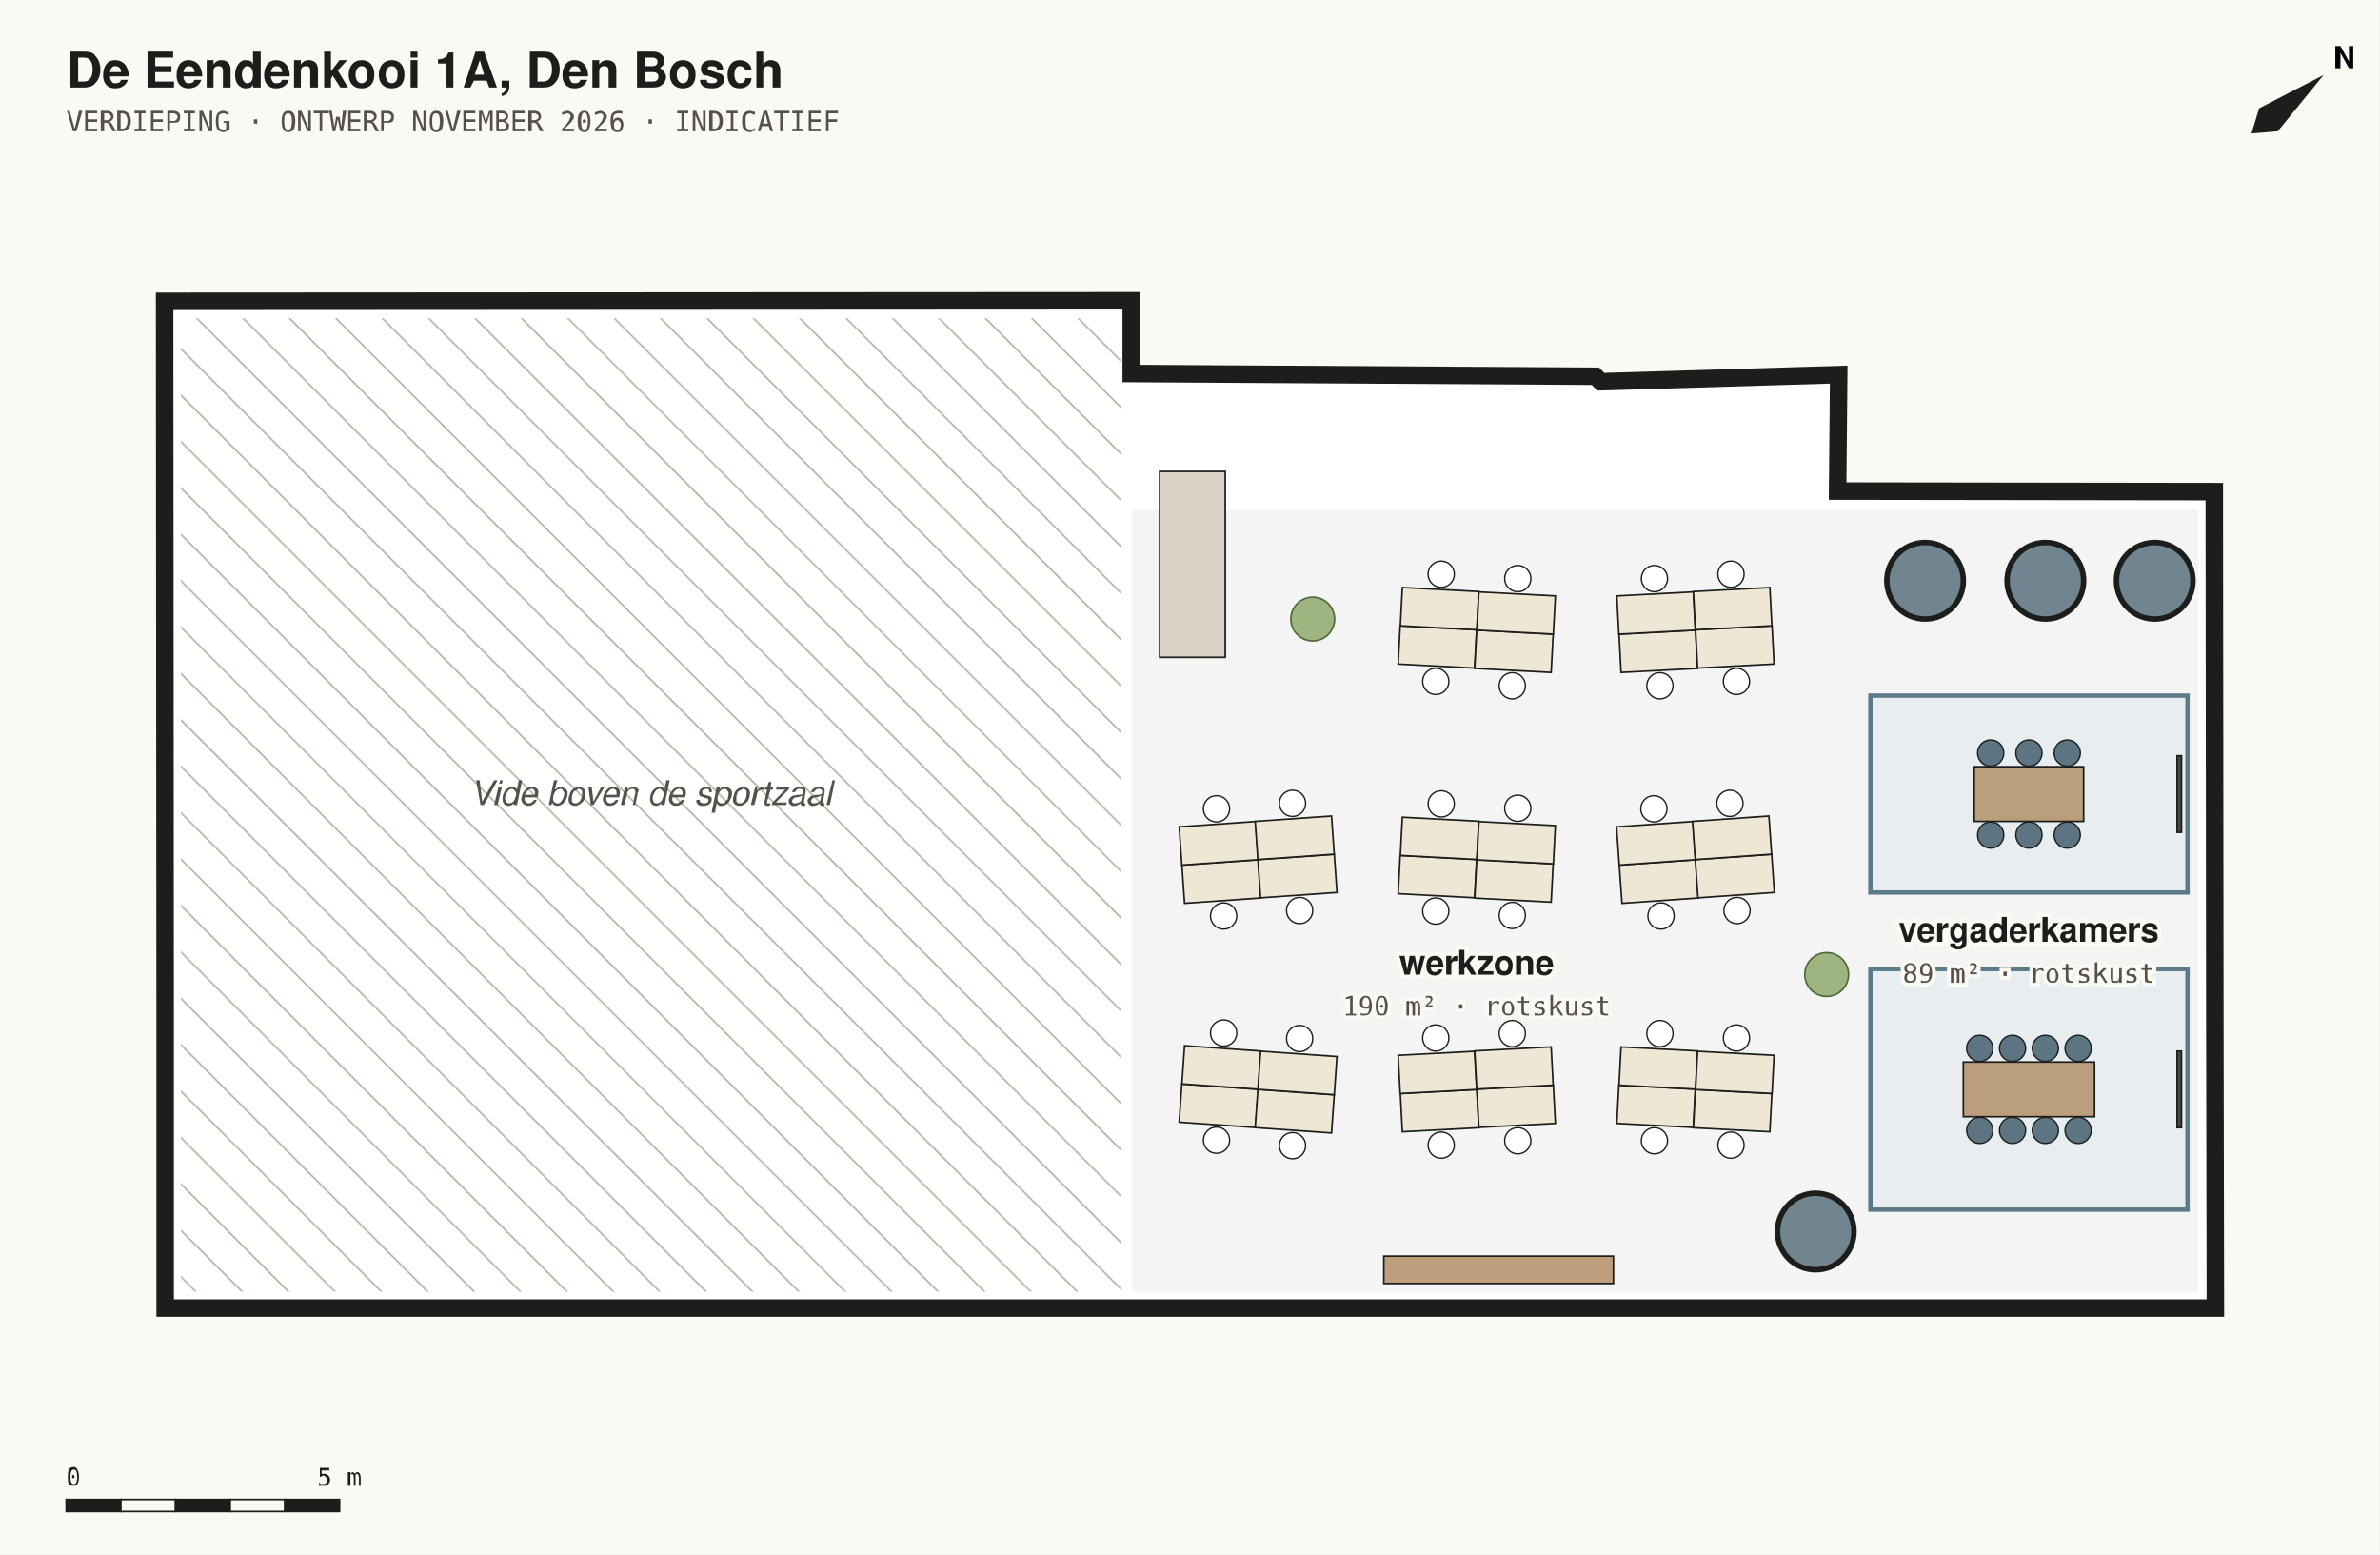
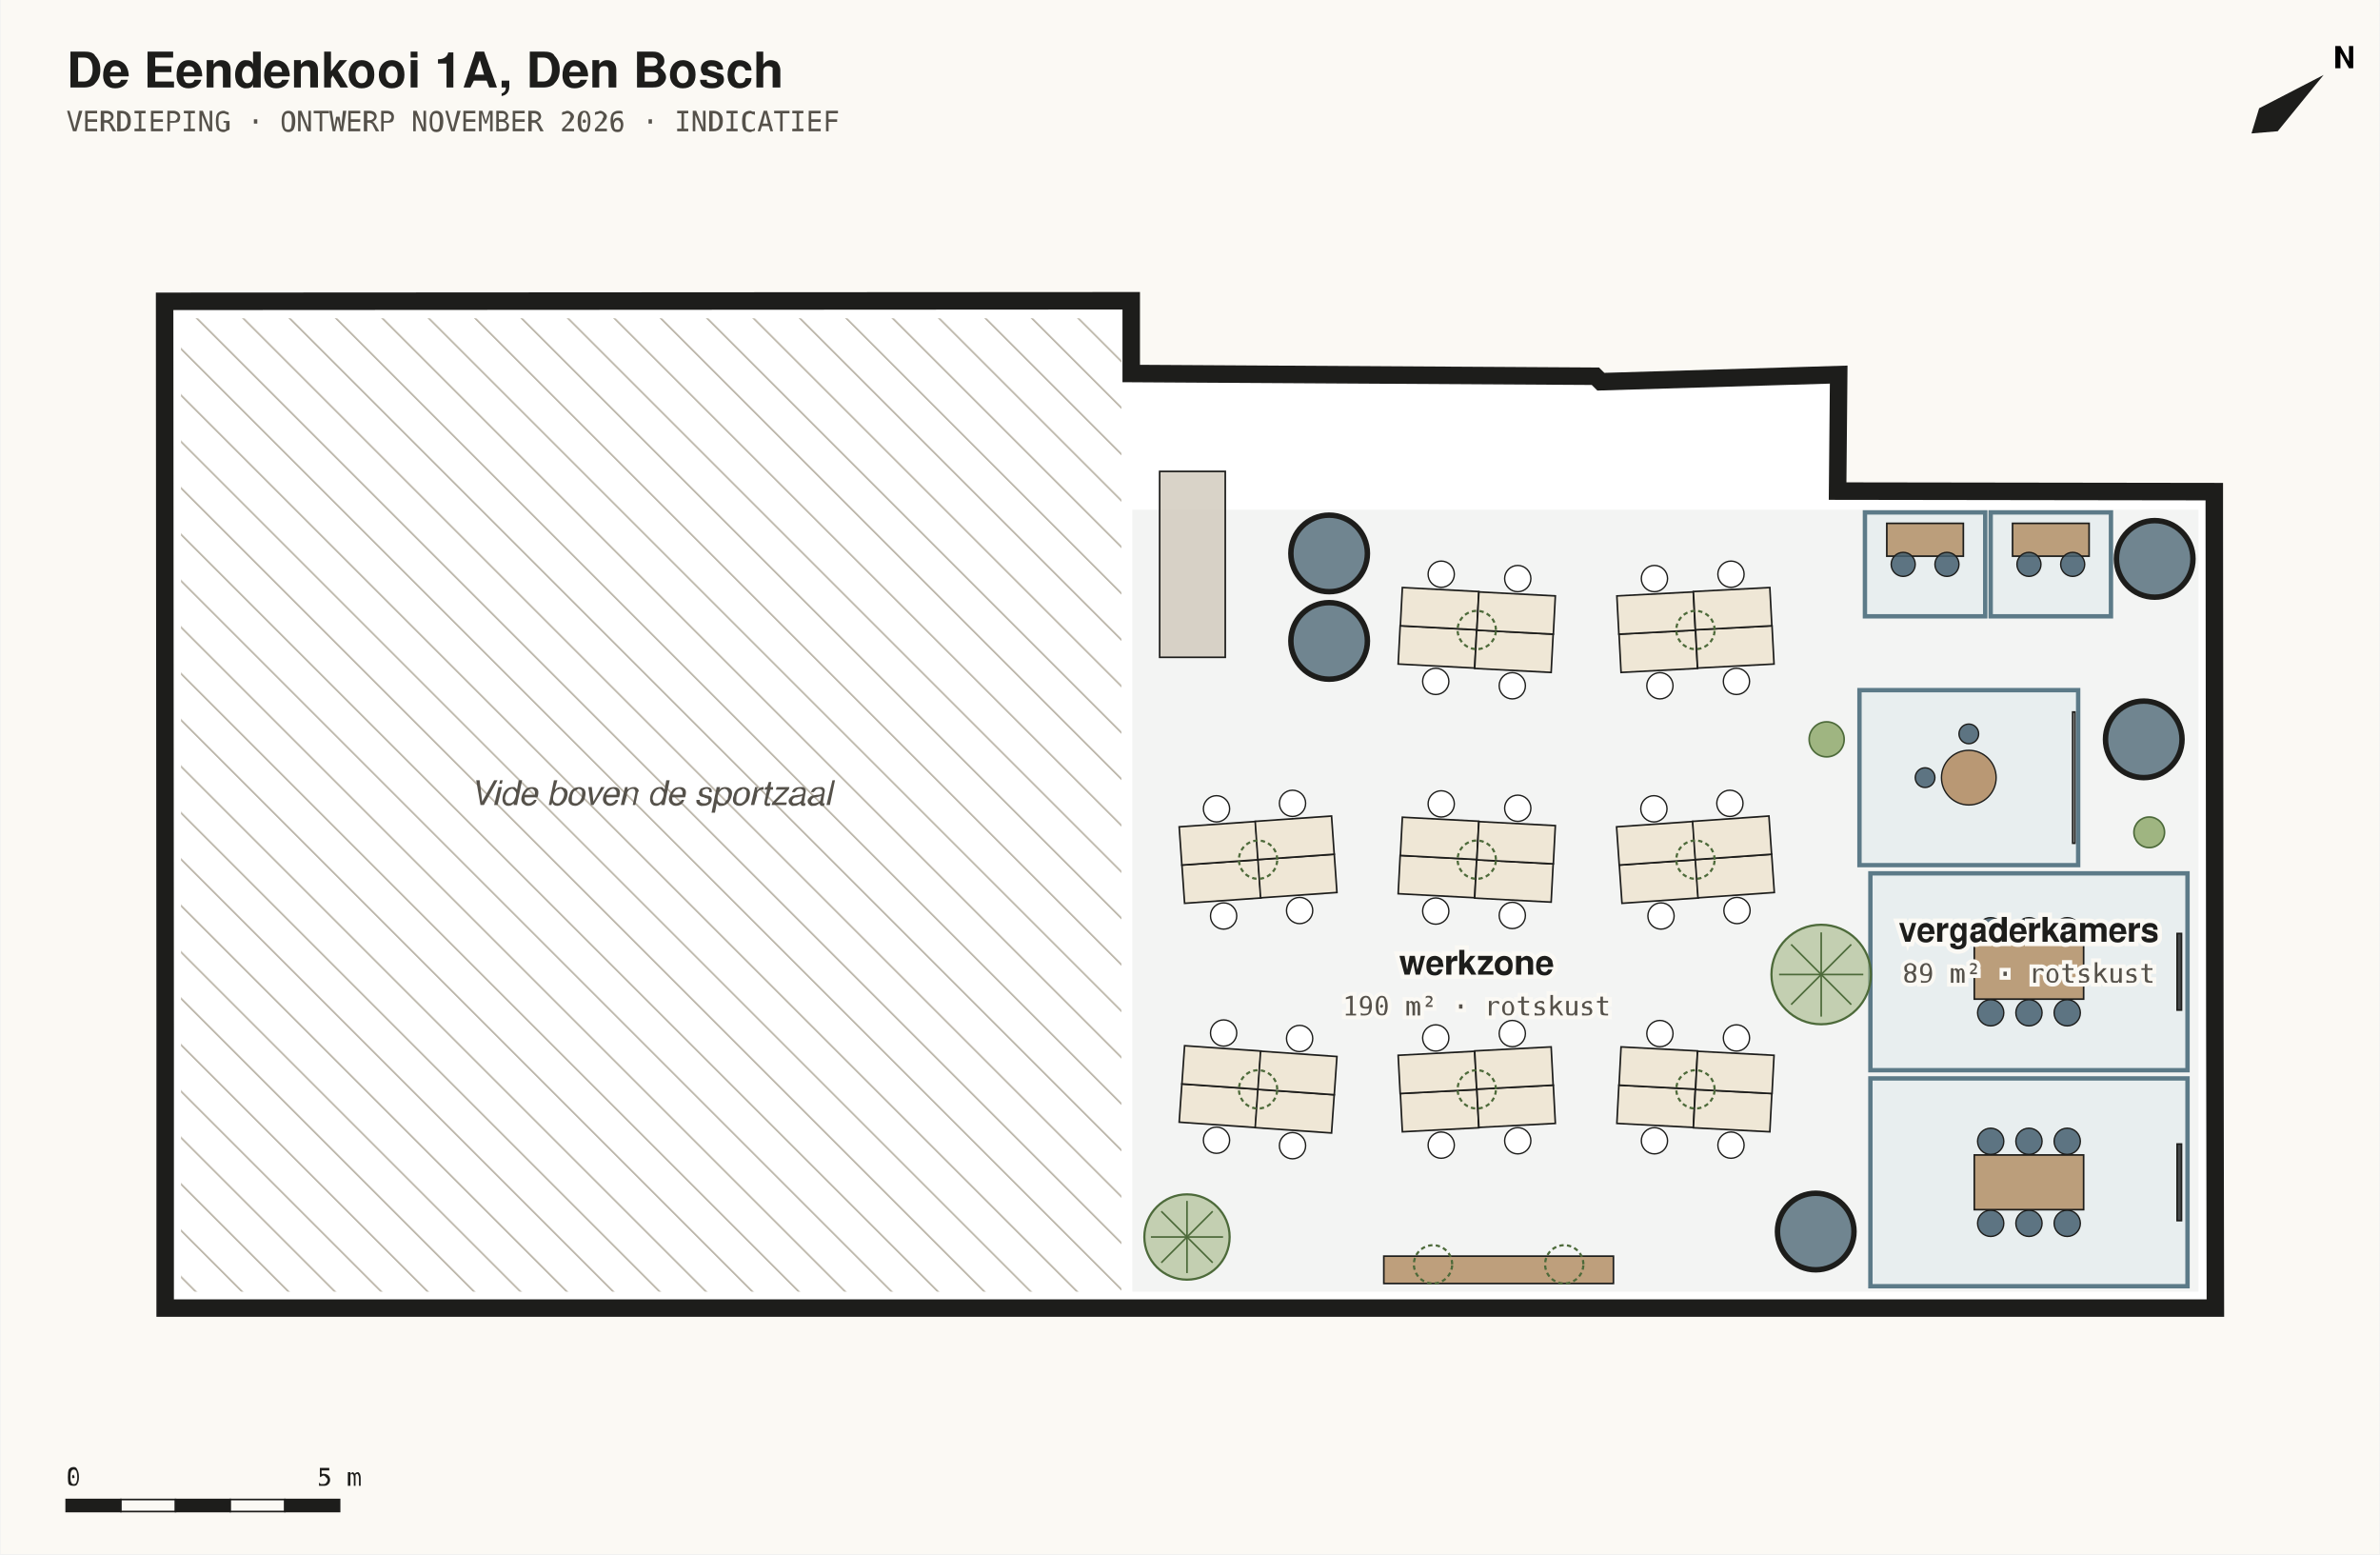
<svg xmlns="http://www.w3.org/2000/svg" viewBox="-3.00 -23.92 43.51 28.42" width="1400" height="914" font-family="Work Sans, Helvetica, Arial, sans-serif" role="img" aria-label="Plattegrond De Eendenkooi 1A, Den Bosch">
  <rect x="-3.00" y="-23.92" width="43.51" height="28.42" fill="#fbf9f4" />
  <g transform="scale(1,-1)">
    <polygon points="30.60,14.94 30.62,17.07 26.27,16.94 26.17,17.04 17.68,17.09 17.68,18.42 0.00,18.41 0.01,5.07 0.01,3.27 0.01,0.00 37.51,0.00 37.50,5.20 37.49,14.53 37.49,14.93 30.60,14.94" fill="#ffffff" />
    <polygon points="17.70,0.30 31.00,0.30 31.00,14.60 17.70,14.60" fill="#e3e6e2" fill-opacity="0.42" />
    <polygon points="31.00,0.30 37.20,0.30 37.20,14.60 31.00,14.60" fill="#e3e6e2" fill-opacity="0.42" />
    <defs>
      <pattern id="arc" width="0.6" height="0.6" patternUnits="userSpaceOnUse" patternTransform="rotate(45)">
        <line x1="0" y1="0" x2="0" y2="0.6" stroke="#b9b3a6" stroke-width="0.06" />
      </pattern>
    </defs>
    <polygon points="0.30,0.30 17.50,0.30 17.50,18.10 0.30,18.10" fill="url(#arc)" />
    <rect x="18.20" y="11.90" width="1.20" height="3.40" transform="rotate(0.0 18.80 13.60)" fill="#cfc8ba" fill-opacity="0.8" stroke="#1d1d1b" stroke-width="0.03" />
    <rect x="22.30" y="0.45" width="4.20" height="0.50" transform="rotate(0.0 24.40 0.70)" fill="#b08a5e" fill-opacity="0.8" stroke="#1d1d1b" stroke-width="0.03" />
    <rect x="18.58" y="3.35" width="1.40" height="0.70" transform="rotate(-4.0 19.28 3.70)" fill="#efe7d6" stroke="#1d1d1b" stroke-width="0.03" />
    <circle cx="19.24" cy="3.07" r="0.24" fill="#fff" stroke="#1d1d1b" stroke-width="0.025" />
    <rect x="18.63" y="4.05" width="1.40" height="0.70" transform="rotate(176.0 19.33 4.40)" fill="#efe7d6" stroke="#1d1d1b" stroke-width="0.03" />
    <circle cx="19.37" cy="5.03" r="0.24" fill="#fff" stroke="#1d1d1b" stroke-width="0.025" />
    <rect x="19.97" y="3.25" width="1.40" height="0.70" transform="rotate(-4.0 20.67 3.60)" fill="#efe7d6" stroke="#1d1d1b" stroke-width="0.03" />
    <circle cx="20.63" cy="2.97" r="0.24" fill="#fff" stroke="#1d1d1b" stroke-width="0.025" />
    <rect x="20.02" y="3.95" width="1.40" height="0.70" transform="rotate(176.0 20.72 4.30)" fill="#efe7d6" stroke="#1d1d1b" stroke-width="0.03" />
    <circle cx="20.76" cy="4.93" r="0.24" fill="#fff" stroke="#1d1d1b" stroke-width="0.025" />
    <rect x="22.62" y="3.26" width="1.40" height="0.70" transform="rotate(3.0 23.32 3.61)" fill="#efe7d6" stroke="#1d1d1b" stroke-width="0.03" />
    <circle cx="23.35" cy="2.98" r="0.24" fill="#fff" stroke="#1d1d1b" stroke-width="0.025" />
    <rect x="22.58" y="3.96" width="1.40" height="0.70" transform="rotate(183.0 23.28 4.31)" fill="#efe7d6" stroke="#1d1d1b" stroke-width="0.03" />
    <circle cx="23.25" cy="4.94" r="0.24" fill="#fff" stroke="#1d1d1b" stroke-width="0.025" />
    <rect x="24.02" y="3.34" width="1.40" height="0.70" transform="rotate(3.0 24.72 3.69)" fill="#efe7d6" stroke="#1d1d1b" stroke-width="0.03" />
    <circle cx="24.75" cy="3.06" r="0.24" fill="#fff" stroke="#1d1d1b" stroke-width="0.025" />
    <rect x="23.98" y="4.04" width="1.40" height="0.70" transform="rotate(183.0 24.68 4.39)" fill="#efe7d6" stroke="#1d1d1b" stroke-width="0.03" />
    <circle cx="24.65" cy="5.02" r="0.24" fill="#fff" stroke="#1d1d1b" stroke-width="0.025" />
    <rect x="26.58" y="3.34" width="1.40" height="0.70" transform="rotate(-3.0 27.28 3.69)" fill="#efe7d6" stroke="#1d1d1b" stroke-width="0.03" />
    <circle cx="27.25" cy="3.06" r="0.24" fill="#fff" stroke="#1d1d1b" stroke-width="0.025" />
    <rect x="26.62" y="4.04" width="1.40" height="0.70" transform="rotate(177.0 27.32 4.39)" fill="#efe7d6" stroke="#1d1d1b" stroke-width="0.03" />
    <circle cx="27.35" cy="5.02" r="0.24" fill="#fff" stroke="#1d1d1b" stroke-width="0.025" />
    <rect x="27.98" y="3.26" width="1.40" height="0.70" transform="rotate(-3.0 28.68 3.61)" fill="#efe7d6" stroke="#1d1d1b" stroke-width="0.03" />
    <circle cx="28.65" cy="2.98" r="0.24" fill="#fff" stroke="#1d1d1b" stroke-width="0.025" />
    <rect x="28.02" y="3.96" width="1.40" height="0.70" transform="rotate(177.0 28.72 4.31)" fill="#efe7d6" stroke="#1d1d1b" stroke-width="0.03" />
    <circle cx="28.75" cy="4.94" r="0.24" fill="#fff" stroke="#1d1d1b" stroke-width="0.025" />
    <rect x="18.63" y="7.45" width="1.40" height="0.70" transform="rotate(4.0 19.33 7.80)" fill="#efe7d6" stroke="#1d1d1b" stroke-width="0.03" />
    <circle cx="19.37" cy="7.17" r="0.24" fill="#fff" stroke="#1d1d1b" stroke-width="0.025" />
    <rect x="18.58" y="8.15" width="1.40" height="0.70" transform="rotate(184.0 19.28 8.50)" fill="#efe7d6" stroke="#1d1d1b" stroke-width="0.03" />
    <circle cx="19.24" cy="9.13" r="0.24" fill="#fff" stroke="#1d1d1b" stroke-width="0.025" />
    <rect x="20.02" y="7.55" width="1.40" height="0.70" transform="rotate(4.0 20.72 7.90)" fill="#efe7d6" stroke="#1d1d1b" stroke-width="0.03" />
    <circle cx="20.76" cy="7.27" r="0.24" fill="#fff" stroke="#1d1d1b" stroke-width="0.025" />
    <rect x="19.97" y="8.25" width="1.40" height="0.70" transform="rotate(184.0 20.67 8.60)" fill="#efe7d6" stroke="#1d1d1b" stroke-width="0.03" />
    <circle cx="20.63" cy="9.23" r="0.24" fill="#fff" stroke="#1d1d1b" stroke-width="0.025" />
    <rect x="22.58" y="7.54" width="1.40" height="0.70" transform="rotate(-3.0 23.28 7.89)" fill="#efe7d6" stroke="#1d1d1b" stroke-width="0.03" />
    <circle cx="23.25" cy="7.26" r="0.24" fill="#fff" stroke="#1d1d1b" stroke-width="0.025" />
    <rect x="22.62" y="8.24" width="1.40" height="0.70" transform="rotate(177.0 23.32 8.59)" fill="#efe7d6" stroke="#1d1d1b" stroke-width="0.03" />
    <circle cx="23.35" cy="9.22" r="0.24" fill="#fff" stroke="#1d1d1b" stroke-width="0.025" />
    <rect x="23.98" y="7.46" width="1.40" height="0.70" transform="rotate(-3.0 24.68 7.81)" fill="#efe7d6" stroke="#1d1d1b" stroke-width="0.03" />
    <circle cx="24.65" cy="7.18" r="0.24" fill="#fff" stroke="#1d1d1b" stroke-width="0.025" />
    <rect x="24.02" y="8.16" width="1.40" height="0.70" transform="rotate(177.0 24.72 8.51)" fill="#efe7d6" stroke="#1d1d1b" stroke-width="0.03" />
    <circle cx="24.75" cy="9.14" r="0.24" fill="#fff" stroke="#1d1d1b" stroke-width="0.025" />
    <rect x="26.63" y="7.45" width="1.40" height="0.70" transform="rotate(4.0 27.33 7.80)" fill="#efe7d6" stroke="#1d1d1b" stroke-width="0.03" />
    <circle cx="27.37" cy="7.17" r="0.24" fill="#fff" stroke="#1d1d1b" stroke-width="0.025" />
    <rect x="26.58" y="8.15" width="1.40" height="0.70" transform="rotate(184.0 27.28 8.50)" fill="#efe7d6" stroke="#1d1d1b" stroke-width="0.03" />
    <circle cx="27.24" cy="9.13" r="0.24" fill="#fff" stroke="#1d1d1b" stroke-width="0.025" />
    <rect x="28.02" y="7.55" width="1.40" height="0.70" transform="rotate(4.0 28.72 7.90)" fill="#efe7d6" stroke="#1d1d1b" stroke-width="0.03" />
    <circle cx="28.76" cy="7.27" r="0.24" fill="#fff" stroke="#1d1d1b" stroke-width="0.025" />
    <rect x="27.97" y="8.25" width="1.40" height="0.70" transform="rotate(184.0 28.67 8.60)" fill="#efe7d6" stroke="#1d1d1b" stroke-width="0.03" />
    <circle cx="28.63" cy="9.23" r="0.24" fill="#fff" stroke="#1d1d1b" stroke-width="0.025" />
    <rect x="22.58" y="11.74" width="1.40" height="0.70" transform="rotate(-3.0 23.28 12.09)" fill="#efe7d6" stroke="#1d1d1b" stroke-width="0.03" />
    <circle cx="23.25" cy="11.46" r="0.24" fill="#fff" stroke="#1d1d1b" stroke-width="0.025" />
    <rect x="22.62" y="12.44" width="1.40" height="0.70" transform="rotate(177.0 23.32 12.79)" fill="#efe7d6" stroke="#1d1d1b" stroke-width="0.03" />
    <circle cx="23.35" cy="13.42" r="0.24" fill="#fff" stroke="#1d1d1b" stroke-width="0.025" />
    <rect x="23.98" y="11.66" width="1.40" height="0.70" transform="rotate(-3.0 24.68 12.01)" fill="#efe7d6" stroke="#1d1d1b" stroke-width="0.03" />
    <circle cx="24.65" cy="11.38" r="0.24" fill="#fff" stroke="#1d1d1b" stroke-width="0.025" />
    <rect x="24.02" y="12.36" width="1.40" height="0.70" transform="rotate(177.0 24.72 12.71)" fill="#efe7d6" stroke="#1d1d1b" stroke-width="0.03" />
    <circle cx="24.75" cy="13.34" r="0.24" fill="#fff" stroke="#1d1d1b" stroke-width="0.025" />
    <rect x="26.62" y="11.66" width="1.40" height="0.70" transform="rotate(3.0 27.32 12.01)" fill="#efe7d6" stroke="#1d1d1b" stroke-width="0.03" />
    <circle cx="27.35" cy="11.38" r="0.24" fill="#fff" stroke="#1d1d1b" stroke-width="0.025" />
    <rect x="26.58" y="12.36" width="1.40" height="0.70" transform="rotate(183.0 27.28 12.71)" fill="#efe7d6" stroke="#1d1d1b" stroke-width="0.03" />
    <circle cx="27.25" cy="13.34" r="0.24" fill="#fff" stroke="#1d1d1b" stroke-width="0.025" />
    <rect x="28.02" y="11.74" width="1.40" height="0.70" transform="rotate(3.0 28.72 12.09)" fill="#efe7d6" stroke="#1d1d1b" stroke-width="0.03" />
    <circle cx="28.75" cy="11.46" r="0.24" fill="#fff" stroke="#1d1d1b" stroke-width="0.025" />
    <rect x="27.98" y="12.44" width="1.40" height="0.70" transform="rotate(183.0 28.68 12.79)" fill="#efe7d6" stroke="#1d1d1b" stroke-width="0.03" />
    <circle cx="28.65" cy="13.42" r="0.24" fill="#fff" stroke="#1d1d1b" stroke-width="0.025" />
-     <rect x="31.20" y="1.80" width="5.80" height="4.40" transform="rotate(0.0 34.10 4.00)" fill="#dfe8ec" fill-opacity="0.5" stroke="#5c7a88" stroke-width="0.08" />
-     <rect x="32.90" y="3.50" width="2.40" height="1.00" transform="rotate(0.0 34.10 4.00)" fill="#b08a5e" fill-opacity="0.8" stroke="#1d1d1b" stroke-width="0.03" />
-     <rect x="36.81" y="3.30" width="0.08" height="1.40" transform="rotate(0.0 36.85 4.00)" fill="#1f2022" fill-opacity="0.8" stroke="#1d1d1b" stroke-width="0.03" />
-     <rect x="31.20" y="7.60" width="5.80" height="3.60" transform="rotate(0.0 34.10 9.40)" fill="#dfe8ec" fill-opacity="0.5" stroke="#5c7a88" stroke-width="0.08" />
-     <rect x="33.10" y="8.90" width="2.00" height="1.00" transform="rotate(0.0 34.10 9.40)" fill="#b08a5e" fill-opacity="0.8" stroke="#1d1d1b" stroke-width="0.03" />
-     <rect x="36.81" y="8.70" width="0.08" height="1.40" transform="rotate(0.0 36.85 9.40)" fill="#1f2022" fill-opacity="0.8" stroke="#1d1d1b" stroke-width="0.03" />
-     <circle cx="33.20" cy="3.25" r="0.24" fill="#44606f" fill-opacity="0.85" stroke="#1d1d1b" stroke-width="0.025" />
-     <circle cx="33.20" cy="4.75" r="0.24" fill="#44606f" fill-opacity="0.85" stroke="#1d1d1b" stroke-width="0.025" />
-     <circle cx="33.80" cy="3.25" r="0.24" fill="#44606f" fill-opacity="0.85" stroke="#1d1d1b" stroke-width="0.025" />
-     <circle cx="33.80" cy="4.75" r="0.24" fill="#44606f" fill-opacity="0.85" stroke="#1d1d1b" stroke-width="0.025" />
-     <circle cx="34.40" cy="3.25" r="0.24" fill="#44606f" fill-opacity="0.85" stroke="#1d1d1b" stroke-width="0.025" />
-     <circle cx="34.40" cy="4.75" r="0.24" fill="#44606f" fill-opacity="0.85" stroke="#1d1d1b" stroke-width="0.025" />
-     <circle cx="35.00" cy="3.25" r="0.24" fill="#44606f" fill-opacity="0.85" stroke="#1d1d1b" stroke-width="0.025" />
-     <circle cx="35.00" cy="4.75" r="0.24" fill="#44606f" fill-opacity="0.85" stroke="#1d1d1b" stroke-width="0.025" />
-     <circle cx="33.40" cy="8.65" r="0.24" fill="#44606f" fill-opacity="0.85" stroke="#1d1d1b" stroke-width="0.025" />
-     <circle cx="33.40" cy="10.15" r="0.24" fill="#44606f" fill-opacity="0.85" stroke="#1d1d1b" stroke-width="0.025" />
-     <circle cx="34.10" cy="8.65" r="0.24" fill="#44606f" fill-opacity="0.85" stroke="#1d1d1b" stroke-width="0.025" />
-     <circle cx="34.10" cy="10.15" r="0.24" fill="#44606f" fill-opacity="0.85" stroke="#1d1d1b" stroke-width="0.025" />
-     <circle cx="34.80" cy="8.65" r="0.24" fill="#44606f" fill-opacity="0.85" stroke="#1d1d1b" stroke-width="0.025" />
-     <circle cx="34.80" cy="10.15" r="0.24" fill="#44606f" fill-opacity="0.85" stroke="#1d1d1b" stroke-width="0.025" />
-     <circle cx="32.20" cy="13.30" r="0.7" fill="#44606f" fill-opacity="0.75" stroke="#1d1d1b" stroke-width="0.1" />
-     <circle cx="34.40" cy="13.30" r="0.7" fill="#44606f" fill-opacity="0.75" stroke="#1d1d1b" stroke-width="0.1" />
-     <circle cx="36.40" cy="13.30" r="0.7" fill="#44606f" fill-opacity="0.75" stroke="#1d1d1b" stroke-width="0.1" />
+     <rect x="31.20" y="0.40" width="5.80" height="3.80" transform="rotate(0.0 34.10 2.30)" fill="#dfe8ec" fill-opacity="0.5" stroke="#5c7a88" stroke-width="0.08" />
+     <rect x="33.10" y="1.80" width="2.00" height="1.00" transform="rotate(0.0 34.10 2.30)" fill="#b08a5e" fill-opacity="0.8" stroke="#1d1d1b" stroke-width="0.03" />
+     <rect x="36.81" y="1.60" width="0.08" height="1.40" transform="rotate(0.0 36.85 2.30)" fill="#1f2022" fill-opacity="0.8" stroke="#1d1d1b" stroke-width="0.03" />
+     <rect x="31.20" y="4.35" width="5.80" height="3.60" transform="rotate(0.0 34.10 6.15)" fill="#dfe8ec" fill-opacity="0.5" stroke="#5c7a88" stroke-width="0.08" />
+     <rect x="33.10" y="5.65" width="2.00" height="1.00" transform="rotate(0.0 34.10 6.15)" fill="#b08a5e" fill-opacity="0.8" stroke="#1d1d1b" stroke-width="0.03" />
+     <rect x="36.81" y="5.45" width="0.08" height="1.40" transform="rotate(0.0 36.85 6.15)" fill="#1f2022" fill-opacity="0.8" stroke="#1d1d1b" stroke-width="0.03" />
+     <rect x="31.00" y="8.10" width="4.00" height="3.20" transform="rotate(180.0 33.00 9.70)" fill="#dfe8ec" fill-opacity="0.5" stroke="#5c7a88" stroke-width="0.08" />
+     <rect x="34.90" y="8.50" width="0.04" height="2.40" transform="rotate(180.0 34.92 9.70)" fill="#f4f1ea" fill-opacity="0.8" stroke="#1d1d1b" stroke-width="0.03" />
+     <rect x="31.10" y="12.65" width="2.20" height="1.90" transform="rotate(180.0 32.20 13.60)" fill="#dfe8ec" fill-opacity="0.5" stroke="#5c7a88" stroke-width="0.08" />
+     <rect x="31.50" y="13.75" width="1.40" height="0.60" transform="rotate(180.0 32.20 14.05)" fill="#b08a5e" fill-opacity="0.8" stroke="#1d1d1b" stroke-width="0.03" />
+     <rect x="33.40" y="12.65" width="2.20" height="1.90" transform="rotate(180.0 34.50 13.60)" fill="#dfe8ec" fill-opacity="0.5" stroke="#5c7a88" stroke-width="0.08" />
+     <rect x="33.80" y="13.75" width="1.40" height="0.60" transform="rotate(180.0 34.50 14.05)" fill="#b08a5e" fill-opacity="0.8" stroke="#1d1d1b" stroke-width="0.03" />
+     <circle cx="33.40" cy="1.55" r="0.24" fill="#44606f" fill-opacity="0.85" stroke="#1d1d1b" stroke-width="0.025" />
+     <circle cx="33.40" cy="3.05" r="0.24" fill="#44606f" fill-opacity="0.85" stroke="#1d1d1b" stroke-width="0.025" />
+     <circle cx="34.10" cy="1.55" r="0.24" fill="#44606f" fill-opacity="0.85" stroke="#1d1d1b" stroke-width="0.025" />
+     <circle cx="34.10" cy="3.05" r="0.24" fill="#44606f" fill-opacity="0.85" stroke="#1d1d1b" stroke-width="0.025" />
+     <circle cx="34.80" cy="1.55" r="0.24" fill="#44606f" fill-opacity="0.85" stroke="#1d1d1b" stroke-width="0.025" />
+     <circle cx="34.80" cy="3.05" r="0.24" fill="#44606f" fill-opacity="0.85" stroke="#1d1d1b" stroke-width="0.025" />
+     <circle cx="33.40" cy="5.40" r="0.24" fill="#44606f" fill-opacity="0.85" stroke="#1d1d1b" stroke-width="0.025" />
+     <circle cx="33.40" cy="6.90" r="0.24" fill="#44606f" fill-opacity="0.85" stroke="#1d1d1b" stroke-width="0.025" />
+     <circle cx="34.10" cy="5.40" r="0.24" fill="#44606f" fill-opacity="0.85" stroke="#1d1d1b" stroke-width="0.025" />
+     <circle cx="34.10" cy="6.90" r="0.24" fill="#44606f" fill-opacity="0.85" stroke="#1d1d1b" stroke-width="0.025" />
+     <circle cx="34.80" cy="5.40" r="0.24" fill="#44606f" fill-opacity="0.85" stroke="#1d1d1b" stroke-width="0.025" />
+     <circle cx="34.80" cy="6.90" r="0.24" fill="#44606f" fill-opacity="0.85" stroke="#1d1d1b" stroke-width="0.025" />
+     <circle cx="33.00" cy="9.70" r="0.5" fill="#b08a5e" fill-opacity="0.85" stroke="#1d1d1b" stroke-width="0.025" />
+     <circle cx="32.20" cy="9.70" r="0.18" fill="#44606f" fill-opacity="0.85" stroke="#1d1d1b" stroke-width="0.025" />
+     <circle cx="33.00" cy="10.50" r="0.18" fill="#44606f" fill-opacity="0.85" stroke="#1d1d1b" stroke-width="0.025" />
+     <circle cx="36.20" cy="10.40" r="0.7" fill="#44606f" fill-opacity="0.75" stroke="#1d1d1b" stroke-width="0.1" />
+     <circle cx="32.60" cy="13.60" r="0.22" fill="#44606f" fill-opacity="0.85" stroke="#1d1d1b" stroke-width="0.025" />
+     <circle cx="31.80" cy="13.60" r="0.22" fill="#44606f" fill-opacity="0.85" stroke="#1d1d1b" stroke-width="0.025" />
+     <circle cx="34.90" cy="13.60" r="0.22" fill="#44606f" fill-opacity="0.85" stroke="#1d1d1b" stroke-width="0.025" />
+     <circle cx="34.10" cy="13.60" r="0.22" fill="#44606f" fill-opacity="0.85" stroke="#1d1d1b" stroke-width="0.025" />
+     <circle cx="36.40" cy="13.70" r="0.7" fill="#44606f" fill-opacity="0.75" stroke="#1d1d1b" stroke-width="0.1" />
    <circle cx="30.20" cy="1.40" r="0.7" fill="#44606f" fill-opacity="0.75" stroke="#1d1d1b" stroke-width="0.1" />
-     <circle cx="30.40" cy="6.10" r="0.4" fill="#7d9a52" fill-opacity="0.7" stroke="#4d6a3a" stroke-width="0.03" />
-     <circle cx="21.00" cy="12.60" r="0.4" fill="#7d9a52" fill-opacity="0.7" stroke="#4d6a3a" stroke-width="0.03" />
+     <circle cx="21.30" cy="13.80" r="0.7" fill="#44606f" fill-opacity="0.75" stroke="#1d1d1b" stroke-width="0.1" />
+     <circle cx="21.30" cy="12.20" r="0.7" fill="#44606f" fill-opacity="0.75" stroke="#1d1d1b" stroke-width="0.1" />
+     <circle cx="20.00" cy="4.00" r="0.35" fill="none" stroke="#4d6a3a" stroke-width="0.04" stroke-dasharray="0.08 0.06" />
+     <circle cx="24.00" cy="4.00" r="0.35" fill="none" stroke="#4d6a3a" stroke-width="0.04" stroke-dasharray="0.08 0.06" />
+     <circle cx="28.00" cy="4.00" r="0.35" fill="none" stroke="#4d6a3a" stroke-width="0.04" stroke-dasharray="0.08 0.06" />
+     <circle cx="20.00" cy="8.20" r="0.35" fill="none" stroke="#4d6a3a" stroke-width="0.04" stroke-dasharray="0.08 0.06" />
+     <circle cx="24.00" cy="8.20" r="0.35" fill="none" stroke="#4d6a3a" stroke-width="0.04" stroke-dasharray="0.08 0.06" />
+     <circle cx="28.00" cy="8.20" r="0.35" fill="none" stroke="#4d6a3a" stroke-width="0.04" stroke-dasharray="0.08 0.06" />
+     <circle cx="24.00" cy="12.40" r="0.35" fill="none" stroke="#4d6a3a" stroke-width="0.04" stroke-dasharray="0.08 0.06" />
+     <circle cx="28.00" cy="12.40" r="0.35" fill="none" stroke="#4d6a3a" stroke-width="0.04" stroke-dasharray="0.08 0.06" />
+     <circle cx="23.20" cy="0.80" r="0.35" fill="none" stroke="#4d6a3a" stroke-width="0.04" stroke-dasharray="0.08 0.06" />
+     <circle cx="25.60" cy="0.80" r="0.35" fill="none" stroke="#4d6a3a" stroke-width="0.04" stroke-dasharray="0.08 0.06" />
+     <circle cx="30.40" cy="10.40" r="0.32" fill="#7d9a52" fill-opacity="0.7" stroke="#4d6a3a" stroke-width="0.03" />
+     <circle cx="36.30" cy="8.70" r="0.28" fill="#7d9a52" fill-opacity="0.7" stroke="#4d6a3a" stroke-width="0.03" />
+     <circle cx="30.30" cy="6.10" r="0.91" fill="#9bb07a" fill-opacity="0.55" stroke="#4d6a3a" stroke-width="0.04" />
+     <line x1="30.30" y1="6.10" x2="31.07" y2="6.10" stroke="#4d6a3a" stroke-width="0.03" />
+     <line x1="30.30" y1="6.10" x2="30.85" y2="6.65" stroke="#4d6a3a" stroke-width="0.03" />
+     <line x1="30.30" y1="6.10" x2="30.30" y2="6.87" stroke="#4d6a3a" stroke-width="0.03" />
+     <line x1="30.30" y1="6.10" x2="29.75" y2="6.65" stroke="#4d6a3a" stroke-width="0.03" />
+     <line x1="30.30" y1="6.10" x2="29.53" y2="6.10" stroke="#4d6a3a" stroke-width="0.03" />
+     <line x1="30.30" y1="6.10" x2="29.75" y2="5.55" stroke="#4d6a3a" stroke-width="0.03" />
+     <line x1="30.30" y1="6.10" x2="30.30" y2="5.33" stroke="#4d6a3a" stroke-width="0.03" />
+     <line x1="30.30" y1="6.10" x2="30.85" y2="5.55" stroke="#4d6a3a" stroke-width="0.03" />
+     <circle cx="18.70" cy="1.30" r="0.78" fill="#9bb07a" fill-opacity="0.55" stroke="#4d6a3a" stroke-width="0.04" />
+     <line x1="18.70" y1="1.30" x2="19.36" y2="1.30" stroke="#4d6a3a" stroke-width="0.03" />
+     <line x1="18.70" y1="1.30" x2="19.17" y2="1.77" stroke="#4d6a3a" stroke-width="0.03" />
+     <line x1="18.70" y1="1.30" x2="18.70" y2="1.96" stroke="#4d6a3a" stroke-width="0.03" />
+     <line x1="18.70" y1="1.30" x2="18.23" y2="1.77" stroke="#4d6a3a" stroke-width="0.03" />
+     <line x1="18.70" y1="1.30" x2="18.04" y2="1.30" stroke="#4d6a3a" stroke-width="0.03" />
+     <line x1="18.70" y1="1.30" x2="18.23" y2="0.83" stroke="#4d6a3a" stroke-width="0.03" />
+     <line x1="18.70" y1="1.30" x2="18.70" y2="0.64" stroke="#4d6a3a" stroke-width="0.03" />
+     <line x1="18.70" y1="1.30" x2="19.17" y2="0.83" stroke="#4d6a3a" stroke-width="0.03" />
    <polygon points="30.60,14.94 30.62,17.07 26.27,16.94 26.17,17.04 17.68,17.09 17.68,18.42 0.00,18.41 0.01,5.07 0.01,3.27 0.01,0.00 37.51,0.00 37.50,5.20 37.49,14.53 37.49,14.93 30.60,14.94" fill="none" stroke="#1d1d1b" stroke-width="0.32" stroke-linejoin="miter" />
  </g>
  <text x="8.90" y="-9.20" font-size="0.62" text-anchor="middle" fill="#55514a" font-style="italic">Vide boven de sportzaal</text>
  <text x="24.00" y="-6.10" font-size="0.62" font-weight="600" text-anchor="middle" fill="#1d1d1b" paint-order="stroke" stroke="#fbf9f4" stroke-width="0.16">werkzone</text>
  <text x="24.00" y="-5.35" font-size="0.48" font-family="Space Mono, ui-monospace, monospace" text-anchor="middle" fill="#55514a" paint-order="stroke" stroke="#fbf9f4" stroke-width="0.14">190 m² · rotskust</text>
  <text x="34.10" y="-6.70" font-size="0.62" font-weight="600" text-anchor="middle" fill="#1d1d1b" paint-order="stroke" stroke="#fbf9f4" stroke-width="0.16">vergaderkamers</text>
  <text x="34.10" y="-5.95" font-size="0.48" font-family="Space Mono, ui-monospace, monospace" text-anchor="middle" fill="#55514a" paint-order="stroke" stroke="#fbf9f4" stroke-width="0.14">89 m² · rotskust</text>
  <rect x="-1.80" y="3.50" width="1" height="0.22" fill="#1d1d1b" stroke="#1d1d1b" stroke-width="0.03" />
  <rect x="-0.80" y="3.50" width="1" height="0.22" fill="#fbf9f4" stroke="#1d1d1b" stroke-width="0.03" />
  <rect x="0.20" y="3.50" width="1" height="0.22" fill="#1d1d1b" stroke="#1d1d1b" stroke-width="0.03" />
  <rect x="1.20" y="3.50" width="1" height="0.22" fill="#fbf9f4" stroke="#1d1d1b" stroke-width="0.03" />
  <rect x="2.20" y="3.50" width="1" height="0.22" fill="#1d1d1b" stroke="#1d1d1b" stroke-width="0.03" />
  <text x="-1.80" y="3.25" font-size="0.45" font-family="Space Mono, ui-monospace, monospace" fill="#1d1d1b">0</text>
  <text x="3.20" y="3.25" font-size="0.45" font-family="Space Mono, ui-monospace, monospace" fill="#1d1d1b" text-anchor="middle">5 m</text>
  <polygon points="39.49,-22.55 38.65,-21.52 38.17,-21.48 38.31,-21.94" fill="#1d1d1b" />
  <text x="39.87" y="-22.67" font-size="0.55" font-weight="600" text-anchor="middle">N</text>
  <text x="-1.80" y="-22.32" font-size="0.9" font-weight="600" fill="#1d1d1b">De Eendenkooi 1A, Den Bosch</text>
  <text x="-1.80" y="-21.52" font-size="0.5" font-family="Space Mono, ui-monospace, monospace" fill="#55514a">VERDIEPING · ONTWERP NOVEMBER 2026 · INDICATIEF</text>
</svg>
